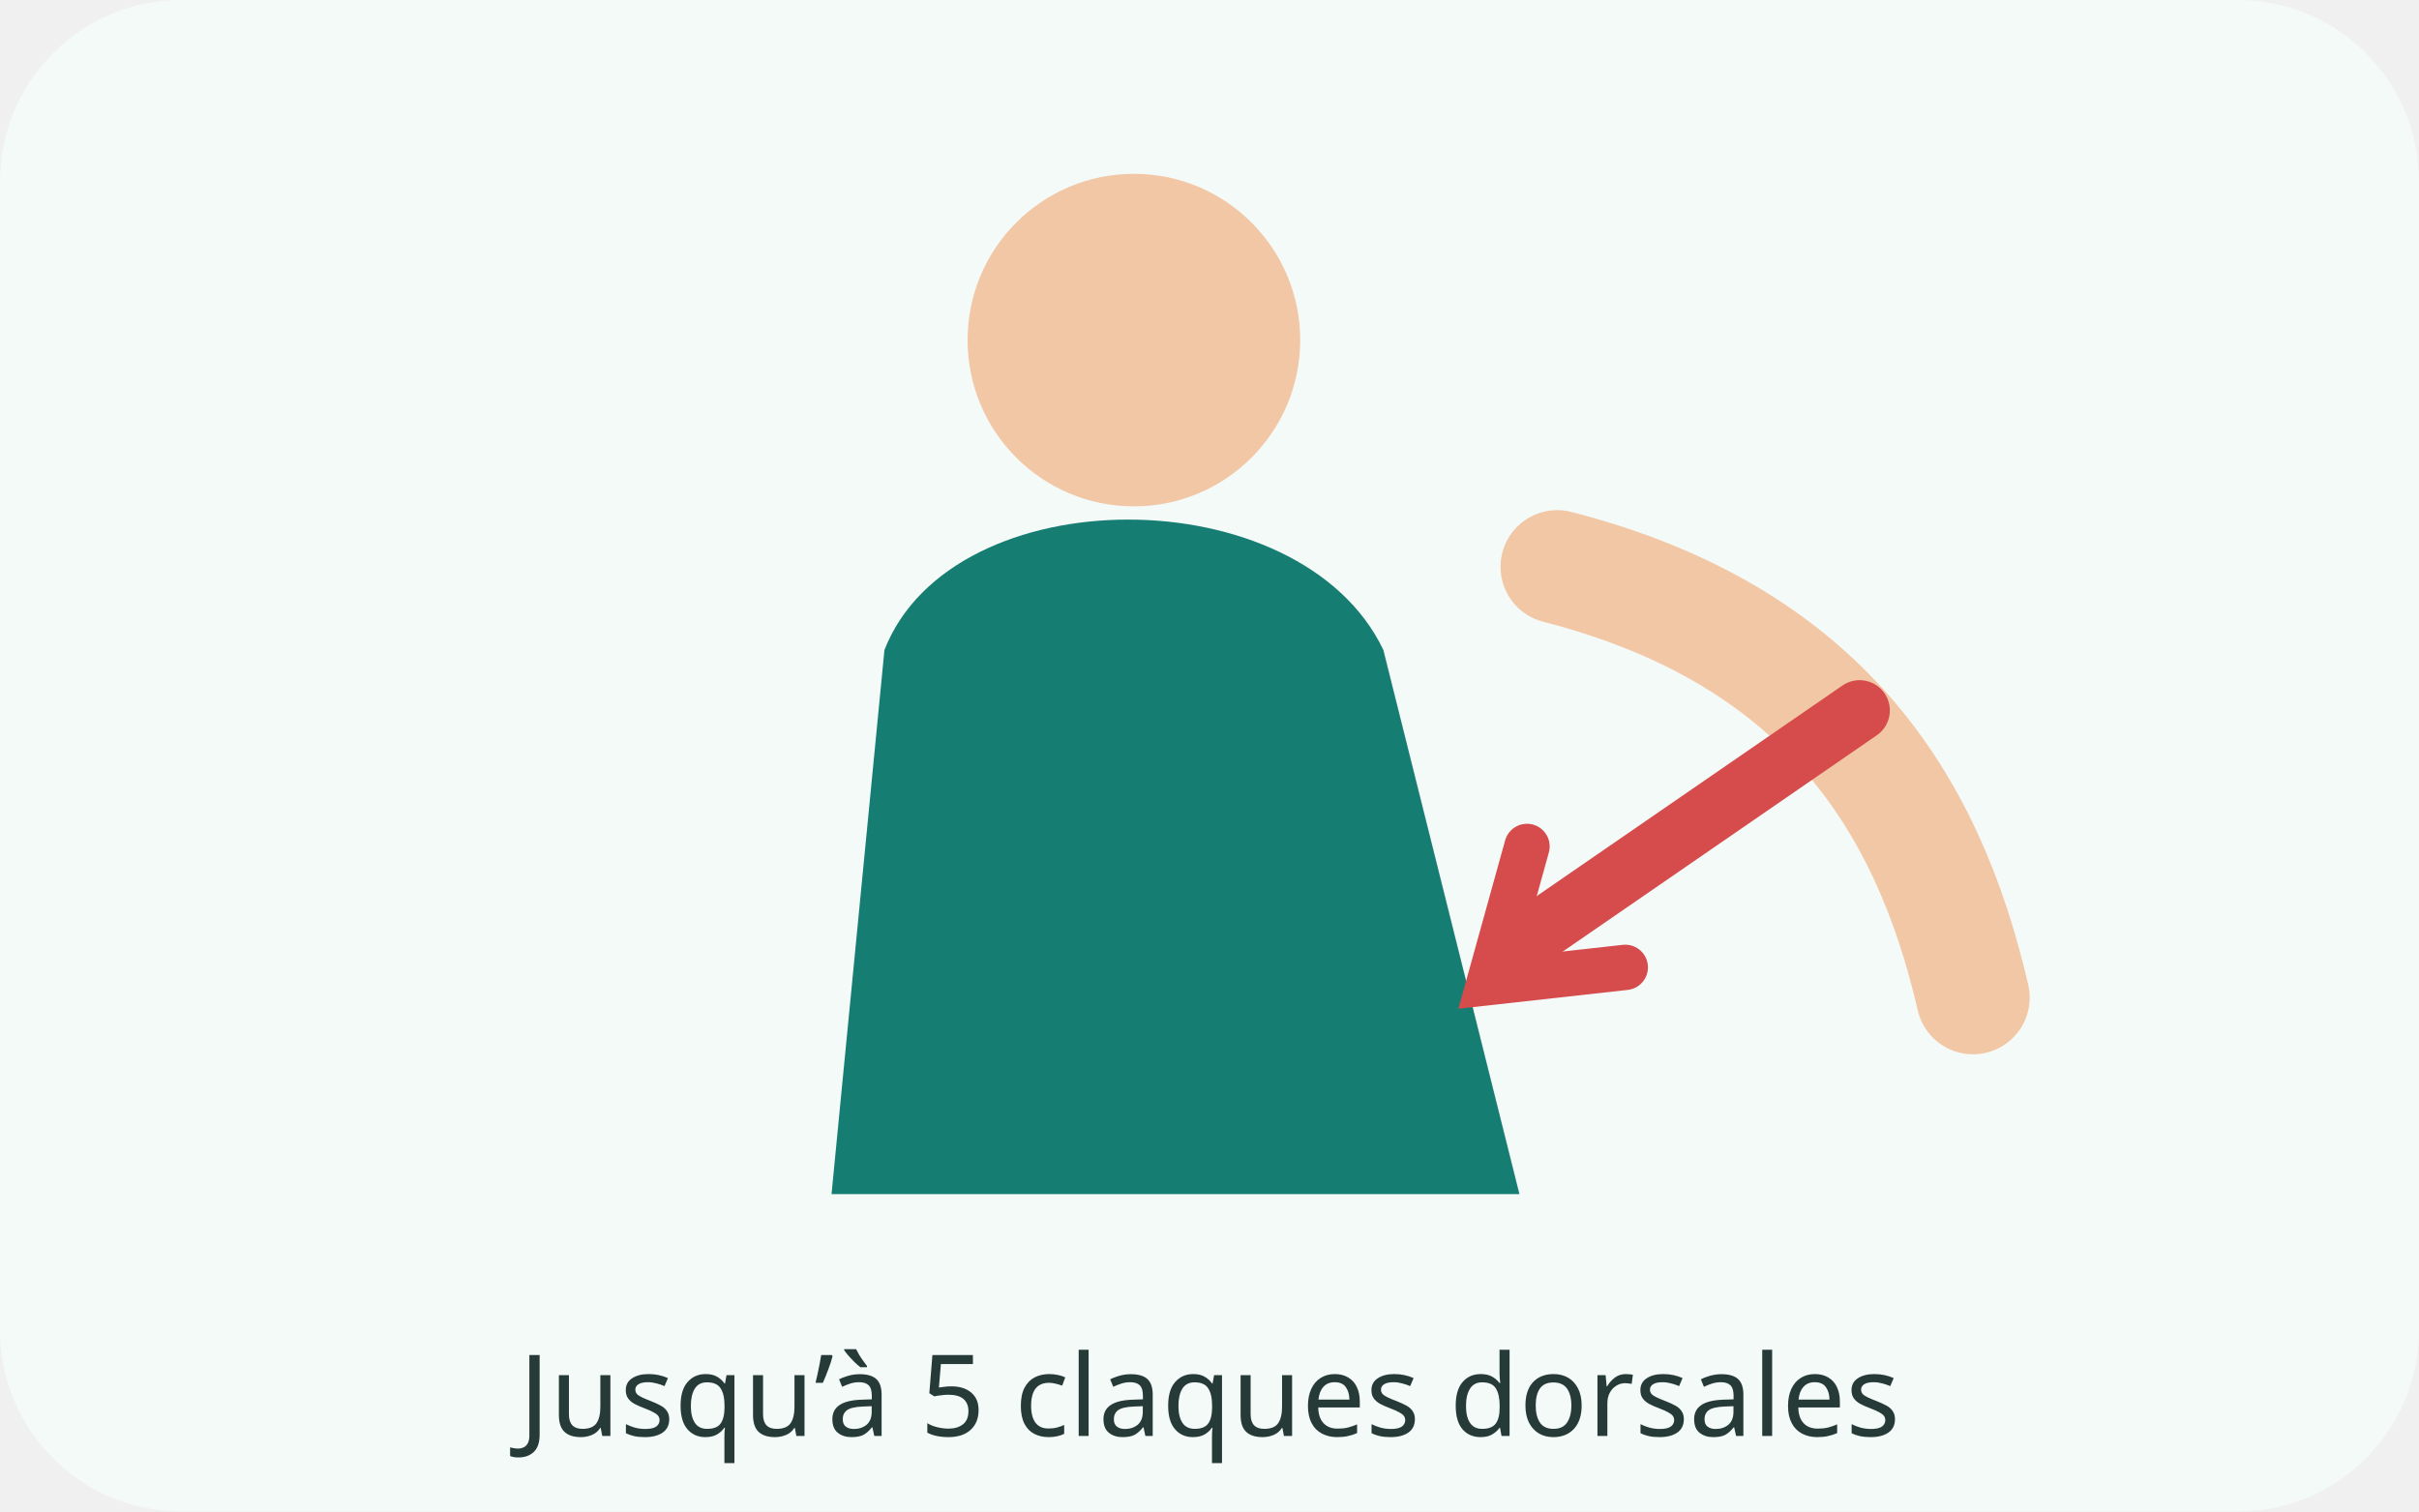
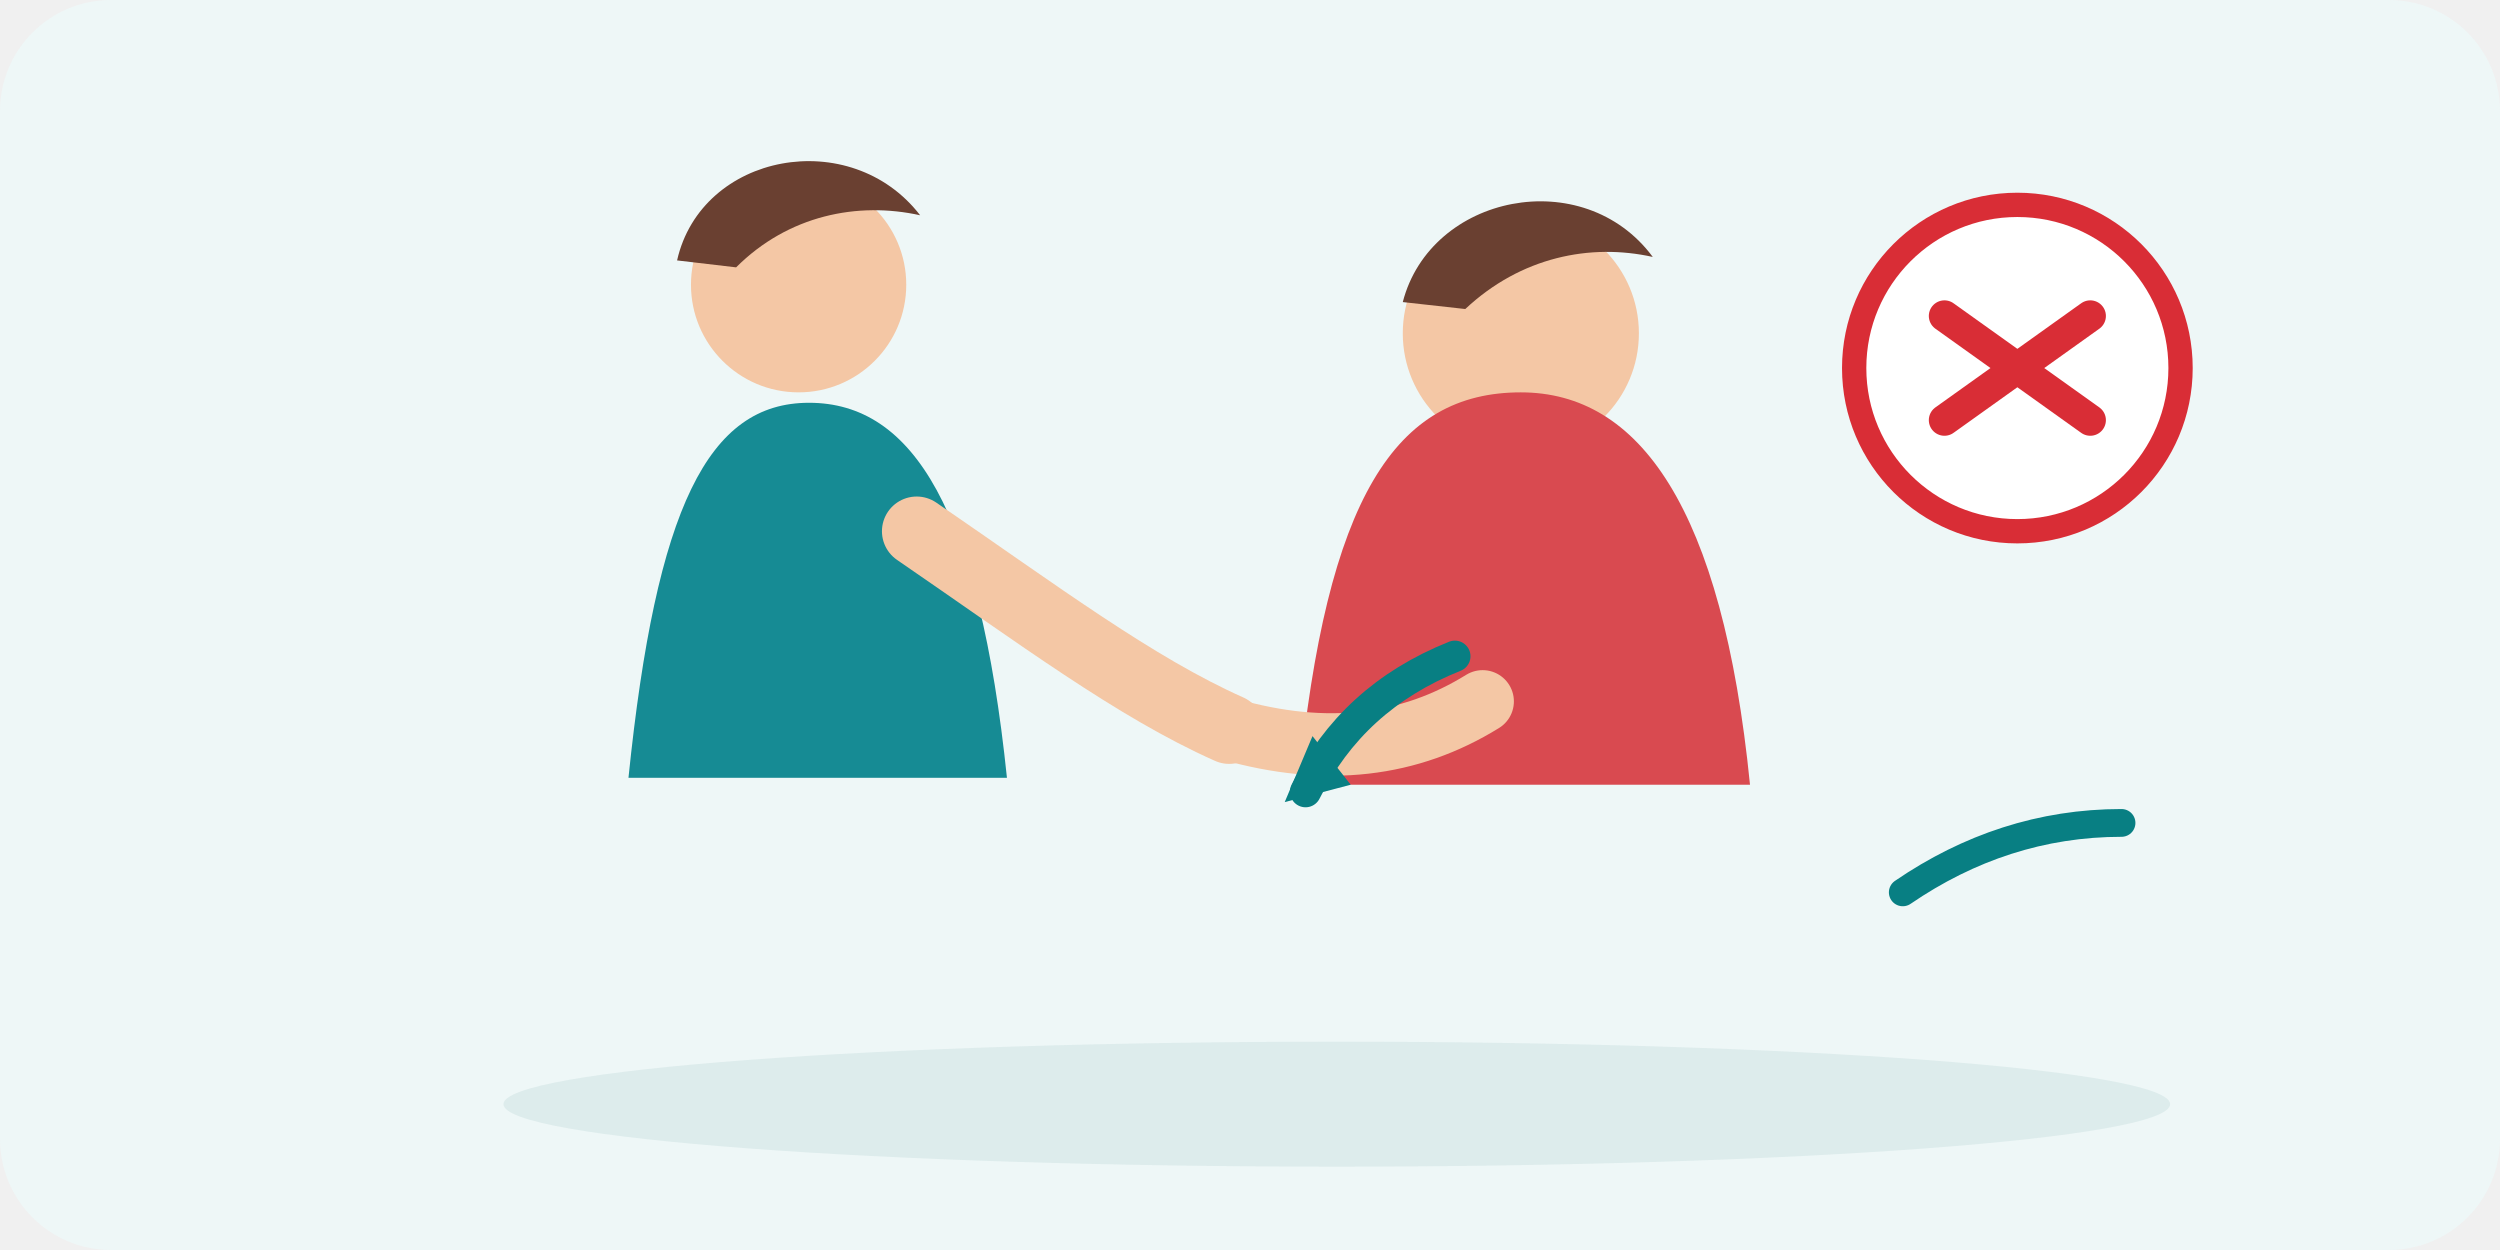
- <svg xmlns="http://www.w3.org/2000/svg" viewBox="0 0 320 200">
-   <rect width="320" height="200" rx="24" fill="#F4FAF8" />
-   <circle cx="150" cy="45" r="22" fill="#F2C7A5" />
-   <path d="M117 86c9-23 55-23 66 0l18 72h-91z" fill="#167D73" />
-   <path d="M206 75c35 9 49 31 55 57" fill="none" stroke="#F2C7A5" stroke-width="15" stroke-linecap="round" />
-   <path d="M246 94l-45 31" stroke="#D64B4B" stroke-width="8" stroke-linecap="round" />
-   <path d="M202 112l-5 18 18-2" fill="none" stroke="#D64B4B" stroke-width="6" stroke-linecap="round" />
-   <text x="160" y="190" text-anchor="middle" font-family="sans-serif" font-size="15" fill="#263B38">Jusqu’à 5 claques dorsales</text>
+ <svg xmlns="http://www.w3.org/2000/svg" viewBox="0 0 720 360">
+   <rect width="720" height="360" rx="32" fill="#EEF7F7" />
+   <ellipse cx="385" cy="318" rx="240" ry="18" fill="#DDECEC" />
+   <circle cx="438" cy="96" r="34" fill="#F4C7A5" />
+   <path d="M404 87c8-31 52-40 72-13-18-4-38 0-54 15z" fill="#6A4031" />
+   <path d="M374 226c8-83 28-113 64-113 34 0 58 33 66 113" fill="#D94A50" />
+   <circle cx="230" cy="82" r="31" fill="#F4C7A5" />
+   <path d="M195 75c7-31 50-39 70-13-18-4-38 0-53 15z" fill="#6A4031" />
+   <path d="M181 224c8-78 23-108 52-108 30 0 49 31 57 108" fill="#168B94" />
+   <path d="M264 153c35 24 63 45 90 57" fill="none" stroke="#F4C7A5" stroke-width="20" stroke-linecap="round" />
+   <path d="M354 210c28 8 52 5 73-8" fill="none" stroke="#F4C7A5" stroke-width="18" stroke-linecap="round" />
+   <path d="M419 189c-20 8-34 21-43 39" fill="none" stroke="#087F83" stroke-width="9" stroke-linecap="round" />
+   <path d="M389 226l-19 5 8-19" fill="#087F83" />
+   <circle cx="581" cy="106" r="47" fill="#fff" stroke="#D92D36" stroke-width="7" />
+   <path d="M560 91l42 30M602 91l-42 30" stroke="#D92D36" stroke-width="9" stroke-linecap="round" />
+   <path d="M548 257c19-13 40-20 63-20" fill="none" stroke="#087F83" stroke-width="8" stroke-linecap="round" />
</svg>
